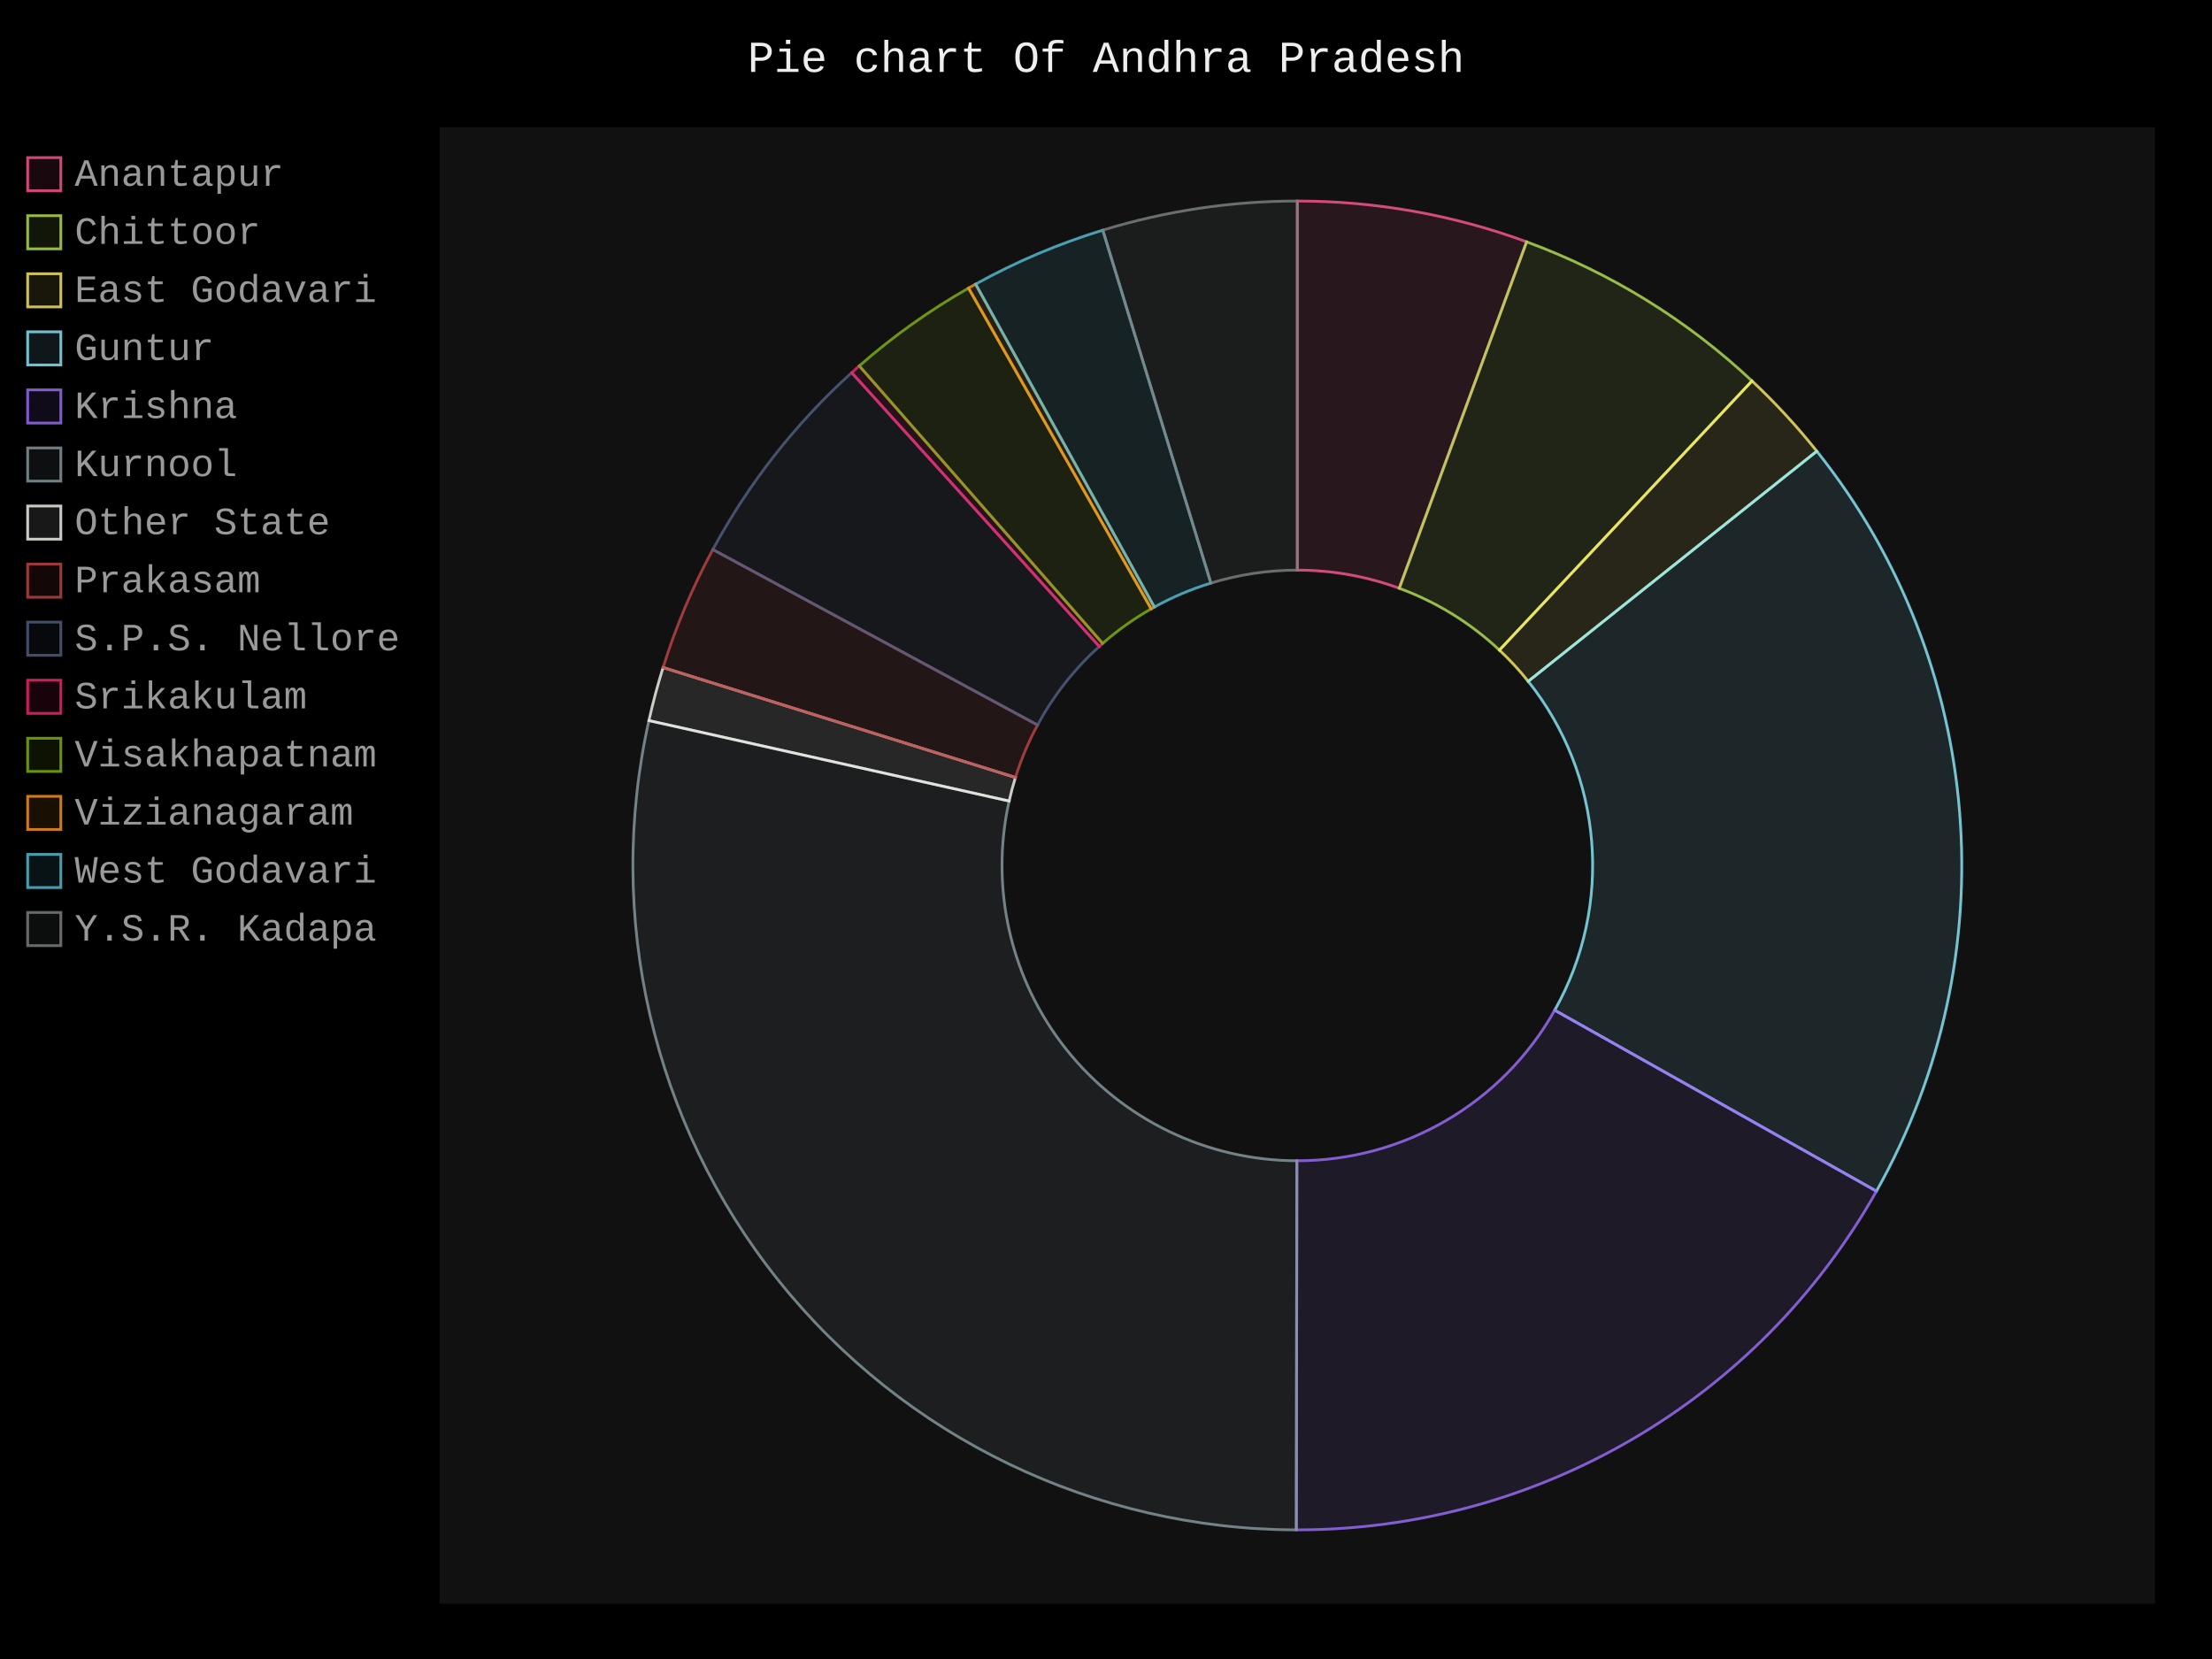
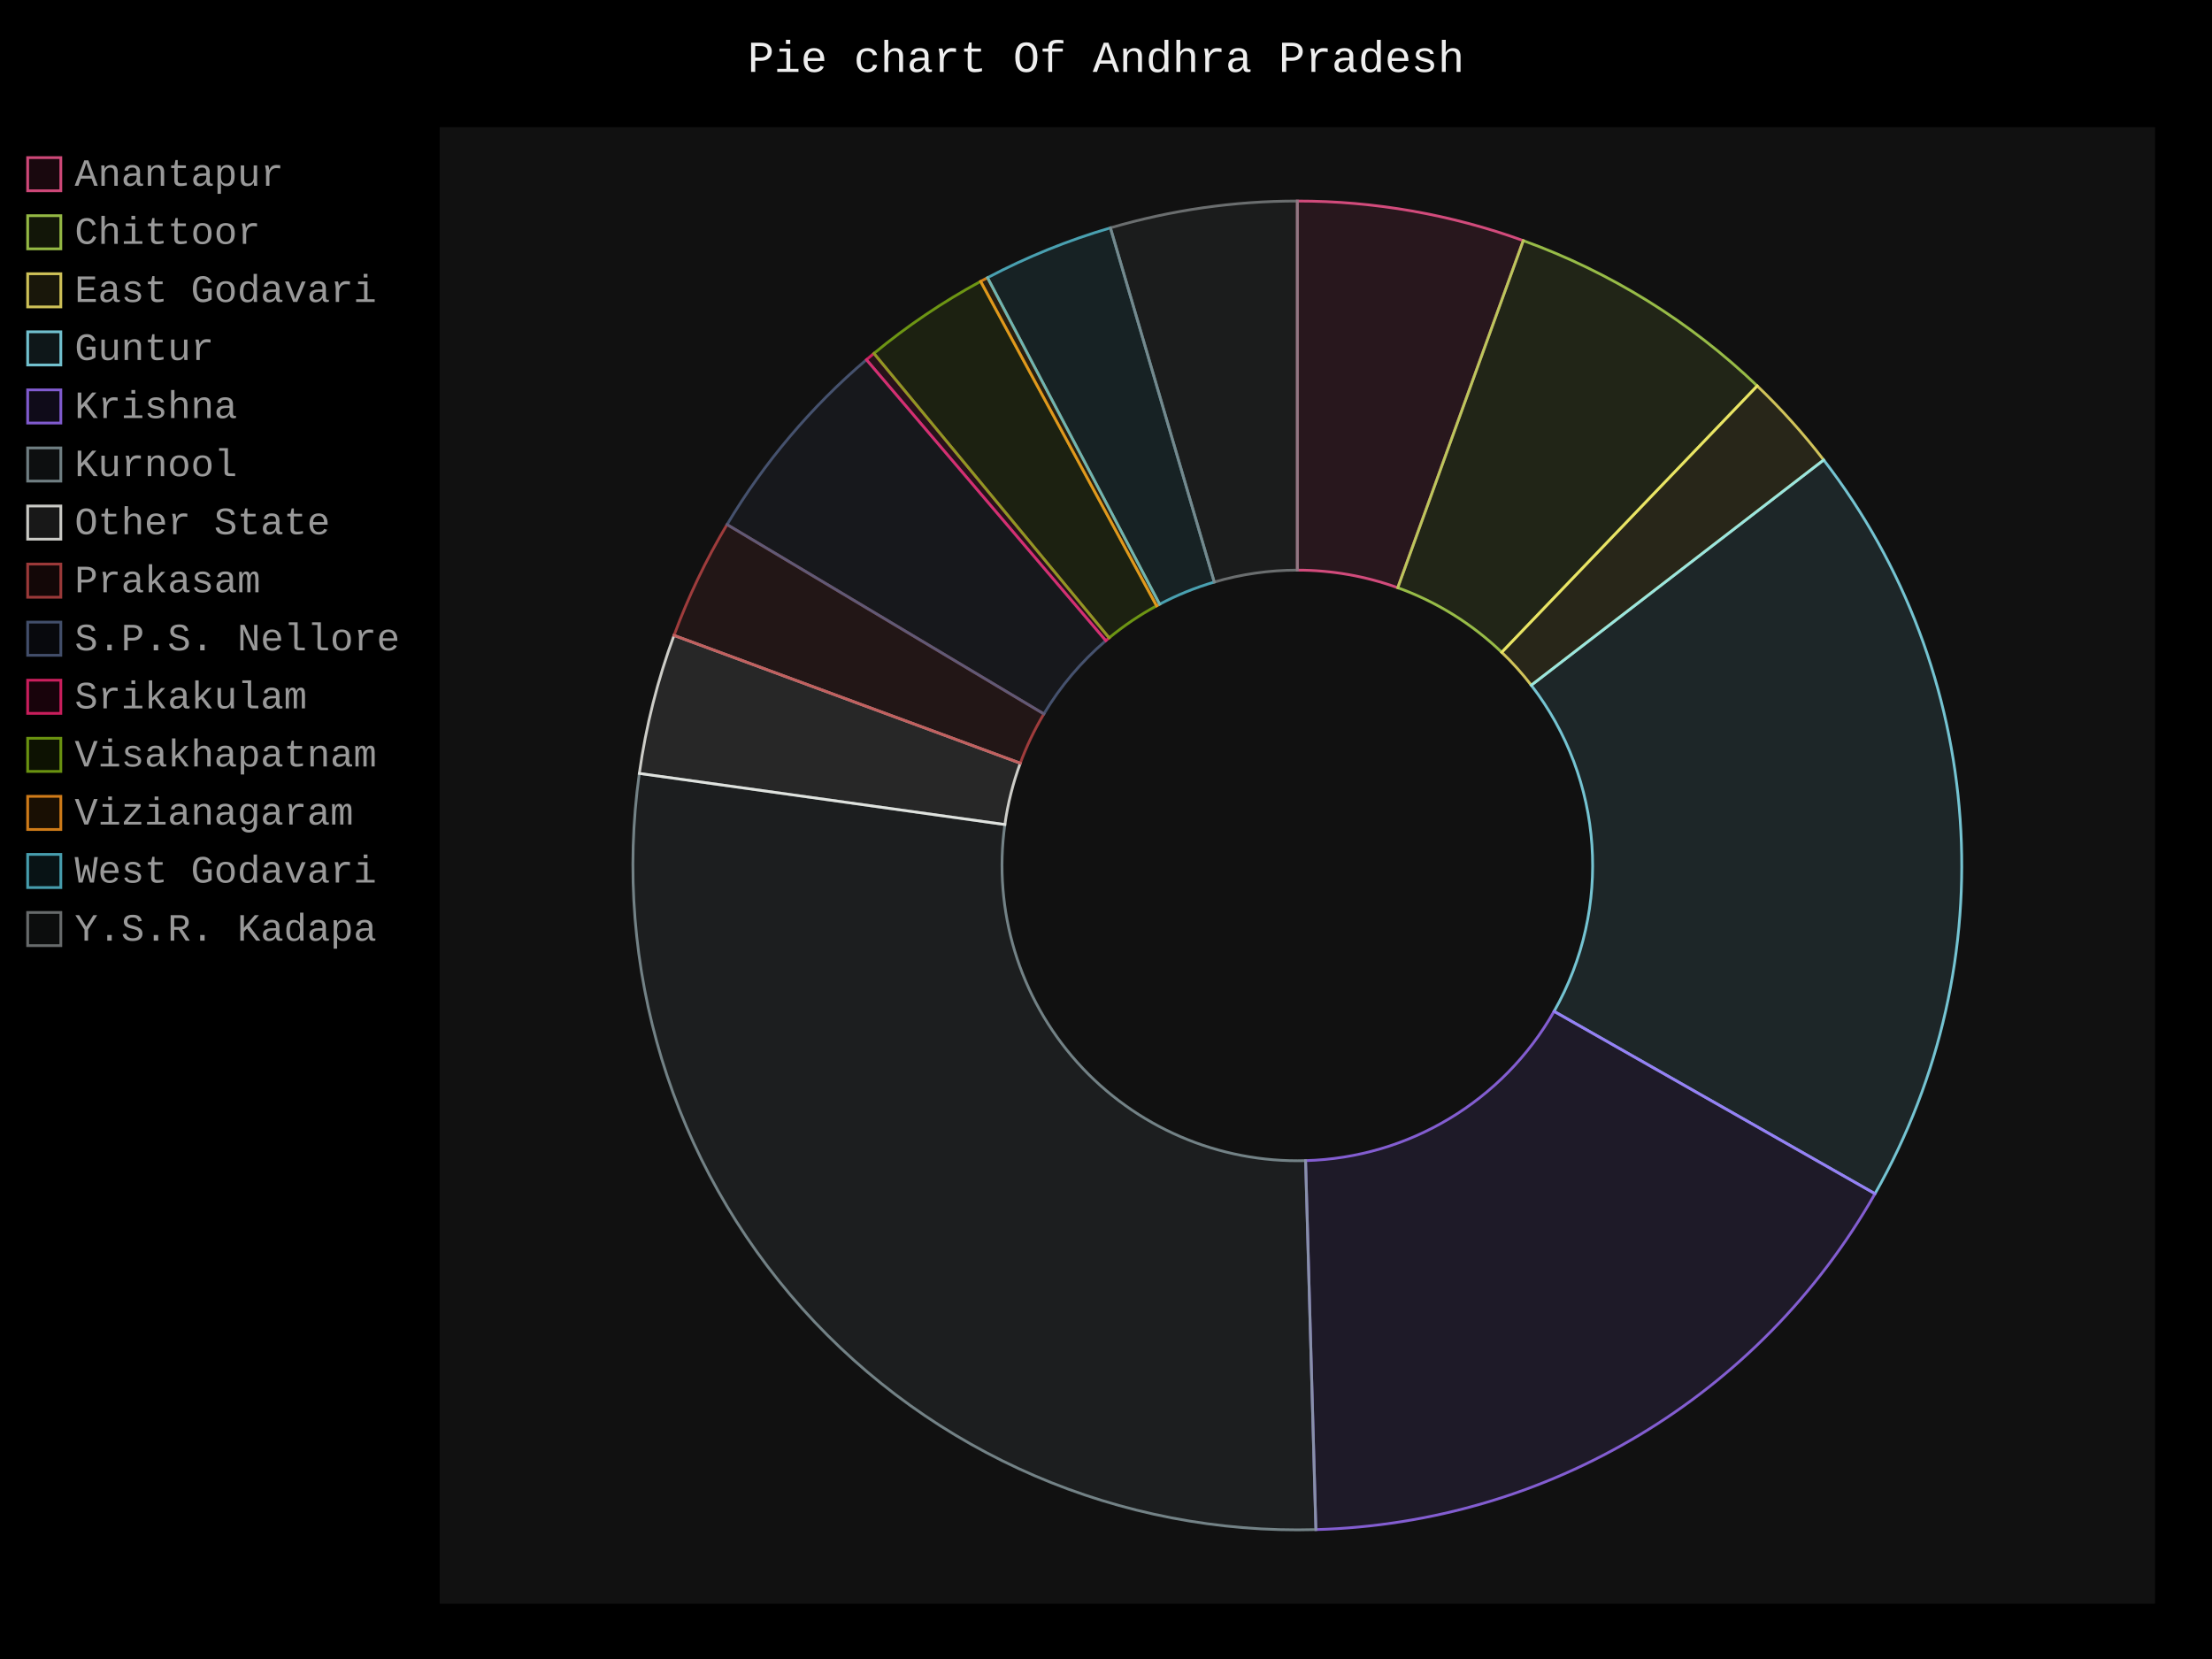
- <svg xmlns="http://www.w3.org/2000/svg" id="chart-ce1aafbc-4a2f-4398-a454-213535d852e0" class="pygal-chart" viewBox="0 0 800 600">
+ <svg xmlns="http://www.w3.org/2000/svg" id="chart-38253109-9a91-482b-8145-28d7fcec14d4" class="pygal-chart" viewBox="0 0 800 600">
  <defs>
-     <style type="text/css">#chart-ce1aafbc-4a2f-4398-a454-213535d852e0{-webkit-user-select:none;-webkit-font-smoothing:antialiased;font-family:Consolas,"Liberation Mono",Menlo,Courier,monospace}#chart-ce1aafbc-4a2f-4398-a454-213535d852e0 .title{font-family:Consolas,"Liberation Mono",Menlo,Courier,monospace;font-size:16px}#chart-ce1aafbc-4a2f-4398-a454-213535d852e0 .legends .legend text{font-family:Consolas,"Liberation Mono",Menlo,Courier,monospace;font-size:14px}#chart-ce1aafbc-4a2f-4398-a454-213535d852e0 .axis text{font-family:Consolas,"Liberation Mono",Menlo,Courier,monospace;font-size:10px}#chart-ce1aafbc-4a2f-4398-a454-213535d852e0 .axis text.major{font-family:Consolas,"Liberation Mono",Menlo,Courier,monospace;font-size:10px}#chart-ce1aafbc-4a2f-4398-a454-213535d852e0 .text-overlay text.value{font-family:Consolas,"Liberation Mono",Menlo,Courier,monospace;font-size:16px}#chart-ce1aafbc-4a2f-4398-a454-213535d852e0 .text-overlay text.label{font-family:Consolas,"Liberation Mono",Menlo,Courier,monospace;font-size:10px}#chart-ce1aafbc-4a2f-4398-a454-213535d852e0 .tooltip{font-family:Consolas,"Liberation Mono",Menlo,Courier,monospace;font-size:14px}#chart-ce1aafbc-4a2f-4398-a454-213535d852e0 text.no_data{font-family:Consolas,"Liberation Mono",Menlo,Courier,monospace;font-size:64px}
- #chart-ce1aafbc-4a2f-4398-a454-213535d852e0{background-color:black}#chart-ce1aafbc-4a2f-4398-a454-213535d852e0 path,#chart-ce1aafbc-4a2f-4398-a454-213535d852e0 line,#chart-ce1aafbc-4a2f-4398-a454-213535d852e0 rect,#chart-ce1aafbc-4a2f-4398-a454-213535d852e0 circle{-webkit-transition:1s ease-out;-moz-transition:1s ease-out;transition:1s ease-out}#chart-ce1aafbc-4a2f-4398-a454-213535d852e0 .graph &gt; .background{fill:black}#chart-ce1aafbc-4a2f-4398-a454-213535d852e0 .plot &gt; .background{fill:#111}#chart-ce1aafbc-4a2f-4398-a454-213535d852e0 .graph{fill:#999}#chart-ce1aafbc-4a2f-4398-a454-213535d852e0 text.no_data{fill:#eee}#chart-ce1aafbc-4a2f-4398-a454-213535d852e0 .title{fill:#eee}#chart-ce1aafbc-4a2f-4398-a454-213535d852e0 .legends .legend text{fill:#999}#chart-ce1aafbc-4a2f-4398-a454-213535d852e0 .legends .legend:hover text{fill:#eee}#chart-ce1aafbc-4a2f-4398-a454-213535d852e0 .axis .line{stroke:#eee}#chart-ce1aafbc-4a2f-4398-a454-213535d852e0 .axis .guide.line{stroke:#555}#chart-ce1aafbc-4a2f-4398-a454-213535d852e0 .axis .major.line{stroke:#999}#chart-ce1aafbc-4a2f-4398-a454-213535d852e0 .axis text.major{fill:#eee}#chart-ce1aafbc-4a2f-4398-a454-213535d852e0 .axis.y .guides:hover .guide.line,#chart-ce1aafbc-4a2f-4398-a454-213535d852e0 .line-graph .axis.x .guides:hover .guide.line,#chart-ce1aafbc-4a2f-4398-a454-213535d852e0 .stackedline-graph .axis.x .guides:hover .guide.line,#chart-ce1aafbc-4a2f-4398-a454-213535d852e0 .xy-graph .axis.x .guides:hover .guide.line{stroke:#eee}#chart-ce1aafbc-4a2f-4398-a454-213535d852e0 .axis .guides:hover text{fill:#eee}#chart-ce1aafbc-4a2f-4398-a454-213535d852e0 .reactive{fill-opacity:.1;stroke-opacity:.8}#chart-ce1aafbc-4a2f-4398-a454-213535d852e0 .ci{stroke:#999}#chart-ce1aafbc-4a2f-4398-a454-213535d852e0 .reactive.active,#chart-ce1aafbc-4a2f-4398-a454-213535d852e0 .active .reactive{fill-opacity:.75;stroke-opacity:.9;stroke-width:4}#chart-ce1aafbc-4a2f-4398-a454-213535d852e0 .ci .reactive.active{stroke-width:1.5}#chart-ce1aafbc-4a2f-4398-a454-213535d852e0 .series text{fill:#eee}#chart-ce1aafbc-4a2f-4398-a454-213535d852e0 .tooltip rect{fill:#111;stroke:#eee;-webkit-transition:opacity 1s ease-out;-moz-transition:opacity 1s ease-out;transition:opacity 1s ease-out}#chart-ce1aafbc-4a2f-4398-a454-213535d852e0 .tooltip .label{fill:#999}#chart-ce1aafbc-4a2f-4398-a454-213535d852e0 .tooltip .label{fill:#999}#chart-ce1aafbc-4a2f-4398-a454-213535d852e0 .tooltip .legend{font-size:.8em;fill:#555}#chart-ce1aafbc-4a2f-4398-a454-213535d852e0 .tooltip .x_label{font-size:.6em;fill:#eee}#chart-ce1aafbc-4a2f-4398-a454-213535d852e0 .tooltip .xlink{font-size:.5em;text-decoration:underline}#chart-ce1aafbc-4a2f-4398-a454-213535d852e0 .tooltip .value{font-size:1.5em}#chart-ce1aafbc-4a2f-4398-a454-213535d852e0 .bound{font-size:.5em}#chart-ce1aafbc-4a2f-4398-a454-213535d852e0 .max-value{font-size:.75em;fill:#555}#chart-ce1aafbc-4a2f-4398-a454-213535d852e0 .map-element{fill:#111;stroke:#555 !important}#chart-ce1aafbc-4a2f-4398-a454-213535d852e0 .map-element .reactive{fill-opacity:inherit;stroke-opacity:inherit}#chart-ce1aafbc-4a2f-4398-a454-213535d852e0 .color-0,#chart-ce1aafbc-4a2f-4398-a454-213535d852e0 .color-0 a:visited{stroke:#ff5995;fill:#ff5995}#chart-ce1aafbc-4a2f-4398-a454-213535d852e0 .color-1,#chart-ce1aafbc-4a2f-4398-a454-213535d852e0 .color-1 a:visited{stroke:#b6e354;fill:#b6e354}#chart-ce1aafbc-4a2f-4398-a454-213535d852e0 .color-2,#chart-ce1aafbc-4a2f-4398-a454-213535d852e0 .color-2 a:visited{stroke:#feed6c;fill:#feed6c}#chart-ce1aafbc-4a2f-4398-a454-213535d852e0 .color-3,#chart-ce1aafbc-4a2f-4398-a454-213535d852e0 .color-3 a:visited{stroke:#8cedff;fill:#8cedff}#chart-ce1aafbc-4a2f-4398-a454-213535d852e0 .color-4,#chart-ce1aafbc-4a2f-4398-a454-213535d852e0 .color-4 a:visited{stroke:#9e6ffe;fill:#9e6ffe}#chart-ce1aafbc-4a2f-4398-a454-213535d852e0 .color-5,#chart-ce1aafbc-4a2f-4398-a454-213535d852e0 .color-5 a:visited{stroke:#899ca1;fill:#899ca1}#chart-ce1aafbc-4a2f-4398-a454-213535d852e0 .color-6,#chart-ce1aafbc-4a2f-4398-a454-213535d852e0 .color-6 a:visited{stroke:#f8f8f2;fill:#f8f8f2}#chart-ce1aafbc-4a2f-4398-a454-213535d852e0 .color-7,#chart-ce1aafbc-4a2f-4398-a454-213535d852e0 .color-7 a:visited{stroke:#bf4646;fill:#bf4646}#chart-ce1aafbc-4a2f-4398-a454-213535d852e0 .color-8,#chart-ce1aafbc-4a2f-4398-a454-213535d852e0 .color-8 a:visited{stroke:#516083;fill:#516083}#chart-ce1aafbc-4a2f-4398-a454-213535d852e0 .color-9,#chart-ce1aafbc-4a2f-4398-a454-213535d852e0 .color-9 a:visited{stroke:#f92672;fill:#f92672}#chart-ce1aafbc-4a2f-4398-a454-213535d852e0 .color-10,#chart-ce1aafbc-4a2f-4398-a454-213535d852e0 .color-10 a:visited{stroke:#82b414;fill:#82b414}#chart-ce1aafbc-4a2f-4398-a454-213535d852e0 .color-11,#chart-ce1aafbc-4a2f-4398-a454-213535d852e0 .color-11 a:visited{stroke:#fd971f;fill:#fd971f}#chart-ce1aafbc-4a2f-4398-a454-213535d852e0 .color-12,#chart-ce1aafbc-4a2f-4398-a454-213535d852e0 .color-12 a:visited{stroke:#56c2d6;fill:#56c2d6}#chart-ce1aafbc-4a2f-4398-a454-213535d852e0 .color-13,#chart-ce1aafbc-4a2f-4398-a454-213535d852e0 .color-13 a:visited{stroke:#808384;fill:#808384}#chart-ce1aafbc-4a2f-4398-a454-213535d852e0 .text-overlay .color-0 text{fill:black}#chart-ce1aafbc-4a2f-4398-a454-213535d852e0 .text-overlay .color-1 text{fill:black}#chart-ce1aafbc-4a2f-4398-a454-213535d852e0 .text-overlay .color-2 text{fill:black}#chart-ce1aafbc-4a2f-4398-a454-213535d852e0 .text-overlay .color-3 text{fill:black}#chart-ce1aafbc-4a2f-4398-a454-213535d852e0 .text-overlay .color-4 text{fill:black}#chart-ce1aafbc-4a2f-4398-a454-213535d852e0 .text-overlay .color-5 text{fill:black}#chart-ce1aafbc-4a2f-4398-a454-213535d852e0 .text-overlay .color-6 text{fill:black}#chart-ce1aafbc-4a2f-4398-a454-213535d852e0 .text-overlay .color-7 text{fill:black}#chart-ce1aafbc-4a2f-4398-a454-213535d852e0 .text-overlay .color-8 text{fill:black}#chart-ce1aafbc-4a2f-4398-a454-213535d852e0 .text-overlay .color-9 text{fill:black}#chart-ce1aafbc-4a2f-4398-a454-213535d852e0 .text-overlay .color-10 text{fill:black}#chart-ce1aafbc-4a2f-4398-a454-213535d852e0 .text-overlay .color-11 text{fill:black}#chart-ce1aafbc-4a2f-4398-a454-213535d852e0 .text-overlay .color-12 text{fill:black}#chart-ce1aafbc-4a2f-4398-a454-213535d852e0 .text-overlay .color-13 text{fill:black}
- #chart-ce1aafbc-4a2f-4398-a454-213535d852e0 text.no_data{text-anchor:middle}#chart-ce1aafbc-4a2f-4398-a454-213535d852e0 .guide.line{fill:none}#chart-ce1aafbc-4a2f-4398-a454-213535d852e0 .centered{text-anchor:middle}#chart-ce1aafbc-4a2f-4398-a454-213535d852e0 .title{text-anchor:middle}#chart-ce1aafbc-4a2f-4398-a454-213535d852e0 .legends .legend text{fill-opacity:1}#chart-ce1aafbc-4a2f-4398-a454-213535d852e0 .axis.x text{text-anchor:middle}#chart-ce1aafbc-4a2f-4398-a454-213535d852e0 .axis.x:not(.web) text[transform]{text-anchor:start}#chart-ce1aafbc-4a2f-4398-a454-213535d852e0 .axis.x:not(.web) text[transform].backwards{text-anchor:end}#chart-ce1aafbc-4a2f-4398-a454-213535d852e0 .axis.y text{text-anchor:end}#chart-ce1aafbc-4a2f-4398-a454-213535d852e0 .axis.y text[transform].backwards{text-anchor:start}#chart-ce1aafbc-4a2f-4398-a454-213535d852e0 .axis.y2 text{text-anchor:start}#chart-ce1aafbc-4a2f-4398-a454-213535d852e0 .axis.y2 text[transform].backwards{text-anchor:end}#chart-ce1aafbc-4a2f-4398-a454-213535d852e0 .axis .guide.line{stroke-dasharray:4,4}#chart-ce1aafbc-4a2f-4398-a454-213535d852e0 .axis .major.guide.line{stroke-dasharray:6,6}#chart-ce1aafbc-4a2f-4398-a454-213535d852e0 .horizontal .axis.y .guide.line,#chart-ce1aafbc-4a2f-4398-a454-213535d852e0 .horizontal .axis.y2 .guide.line,#chart-ce1aafbc-4a2f-4398-a454-213535d852e0 .vertical .axis.x .guide.line{opacity:0}#chart-ce1aafbc-4a2f-4398-a454-213535d852e0 .horizontal .axis.always_show .guide.line,#chart-ce1aafbc-4a2f-4398-a454-213535d852e0 .vertical .axis.always_show .guide.line{opacity:1 !important}#chart-ce1aafbc-4a2f-4398-a454-213535d852e0 .axis.y .guides:hover .guide.line,#chart-ce1aafbc-4a2f-4398-a454-213535d852e0 .axis.y2 .guides:hover .guide.line,#chart-ce1aafbc-4a2f-4398-a454-213535d852e0 .axis.x .guides:hover .guide.line{opacity:1}#chart-ce1aafbc-4a2f-4398-a454-213535d852e0 .axis .guides:hover text{opacity:1}#chart-ce1aafbc-4a2f-4398-a454-213535d852e0 .nofill{fill:none}#chart-ce1aafbc-4a2f-4398-a454-213535d852e0 .subtle-fill{fill-opacity:.2}#chart-ce1aafbc-4a2f-4398-a454-213535d852e0 .dot{stroke-width:1px;fill-opacity:1}#chart-ce1aafbc-4a2f-4398-a454-213535d852e0 .dot.active{stroke-width:5px}#chart-ce1aafbc-4a2f-4398-a454-213535d852e0 .dot.negative{fill:transparent}#chart-ce1aafbc-4a2f-4398-a454-213535d852e0 text,#chart-ce1aafbc-4a2f-4398-a454-213535d852e0 tspan{stroke:none !important}#chart-ce1aafbc-4a2f-4398-a454-213535d852e0 .series text.active{opacity:1}#chart-ce1aafbc-4a2f-4398-a454-213535d852e0 .tooltip rect{fill-opacity:.95;stroke-width:.5}#chart-ce1aafbc-4a2f-4398-a454-213535d852e0 .tooltip text{fill-opacity:1}#chart-ce1aafbc-4a2f-4398-a454-213535d852e0 .showable{visibility:hidden}#chart-ce1aafbc-4a2f-4398-a454-213535d852e0 .showable.shown{visibility:visible}#chart-ce1aafbc-4a2f-4398-a454-213535d852e0 .gauge-background{fill:rgba(229,229,229,1);stroke:none}#chart-ce1aafbc-4a2f-4398-a454-213535d852e0 .bg-lines{stroke:black;stroke-width:2px}</style>
+     <style type="text/css">#chart-38253109-9a91-482b-8145-28d7fcec14d4{-webkit-user-select:none;-webkit-font-smoothing:antialiased;font-family:Consolas,"Liberation Mono",Menlo,Courier,monospace}#chart-38253109-9a91-482b-8145-28d7fcec14d4 .title{font-family:Consolas,"Liberation Mono",Menlo,Courier,monospace;font-size:16px}#chart-38253109-9a91-482b-8145-28d7fcec14d4 .legends .legend text{font-family:Consolas,"Liberation Mono",Menlo,Courier,monospace;font-size:14px}#chart-38253109-9a91-482b-8145-28d7fcec14d4 .axis text{font-family:Consolas,"Liberation Mono",Menlo,Courier,monospace;font-size:10px}#chart-38253109-9a91-482b-8145-28d7fcec14d4 .axis text.major{font-family:Consolas,"Liberation Mono",Menlo,Courier,monospace;font-size:10px}#chart-38253109-9a91-482b-8145-28d7fcec14d4 .text-overlay text.value{font-family:Consolas,"Liberation Mono",Menlo,Courier,monospace;font-size:16px}#chart-38253109-9a91-482b-8145-28d7fcec14d4 .text-overlay text.label{font-family:Consolas,"Liberation Mono",Menlo,Courier,monospace;font-size:10px}#chart-38253109-9a91-482b-8145-28d7fcec14d4 .tooltip{font-family:Consolas,"Liberation Mono",Menlo,Courier,monospace;font-size:14px}#chart-38253109-9a91-482b-8145-28d7fcec14d4 text.no_data{font-family:Consolas,"Liberation Mono",Menlo,Courier,monospace;font-size:64px}
+ #chart-38253109-9a91-482b-8145-28d7fcec14d4{background-color:black}#chart-38253109-9a91-482b-8145-28d7fcec14d4 path,#chart-38253109-9a91-482b-8145-28d7fcec14d4 line,#chart-38253109-9a91-482b-8145-28d7fcec14d4 rect,#chart-38253109-9a91-482b-8145-28d7fcec14d4 circle{-webkit-transition:1s ease-out;-moz-transition:1s ease-out;transition:1s ease-out}#chart-38253109-9a91-482b-8145-28d7fcec14d4 .graph &gt; .background{fill:black}#chart-38253109-9a91-482b-8145-28d7fcec14d4 .plot &gt; .background{fill:#111}#chart-38253109-9a91-482b-8145-28d7fcec14d4 .graph{fill:#999}#chart-38253109-9a91-482b-8145-28d7fcec14d4 text.no_data{fill:#eee}#chart-38253109-9a91-482b-8145-28d7fcec14d4 .title{fill:#eee}#chart-38253109-9a91-482b-8145-28d7fcec14d4 .legends .legend text{fill:#999}#chart-38253109-9a91-482b-8145-28d7fcec14d4 .legends .legend:hover text{fill:#eee}#chart-38253109-9a91-482b-8145-28d7fcec14d4 .axis .line{stroke:#eee}#chart-38253109-9a91-482b-8145-28d7fcec14d4 .axis .guide.line{stroke:#555}#chart-38253109-9a91-482b-8145-28d7fcec14d4 .axis .major.line{stroke:#999}#chart-38253109-9a91-482b-8145-28d7fcec14d4 .axis text.major{fill:#eee}#chart-38253109-9a91-482b-8145-28d7fcec14d4 .axis.y .guides:hover .guide.line,#chart-38253109-9a91-482b-8145-28d7fcec14d4 .line-graph .axis.x .guides:hover .guide.line,#chart-38253109-9a91-482b-8145-28d7fcec14d4 .stackedline-graph .axis.x .guides:hover .guide.line,#chart-38253109-9a91-482b-8145-28d7fcec14d4 .xy-graph .axis.x .guides:hover .guide.line{stroke:#eee}#chart-38253109-9a91-482b-8145-28d7fcec14d4 .axis .guides:hover text{fill:#eee}#chart-38253109-9a91-482b-8145-28d7fcec14d4 .reactive{fill-opacity:.1;stroke-opacity:.8}#chart-38253109-9a91-482b-8145-28d7fcec14d4 .ci{stroke:#999}#chart-38253109-9a91-482b-8145-28d7fcec14d4 .reactive.active,#chart-38253109-9a91-482b-8145-28d7fcec14d4 .active .reactive{fill-opacity:.75;stroke-opacity:.9;stroke-width:4}#chart-38253109-9a91-482b-8145-28d7fcec14d4 .ci .reactive.active{stroke-width:1.5}#chart-38253109-9a91-482b-8145-28d7fcec14d4 .series text{fill:#eee}#chart-38253109-9a91-482b-8145-28d7fcec14d4 .tooltip rect{fill:#111;stroke:#eee;-webkit-transition:opacity 1s ease-out;-moz-transition:opacity 1s ease-out;transition:opacity 1s ease-out}#chart-38253109-9a91-482b-8145-28d7fcec14d4 .tooltip .label{fill:#999}#chart-38253109-9a91-482b-8145-28d7fcec14d4 .tooltip .label{fill:#999}#chart-38253109-9a91-482b-8145-28d7fcec14d4 .tooltip .legend{font-size:.8em;fill:#555}#chart-38253109-9a91-482b-8145-28d7fcec14d4 .tooltip .x_label{font-size:.6em;fill:#eee}#chart-38253109-9a91-482b-8145-28d7fcec14d4 .tooltip .xlink{font-size:.5em;text-decoration:underline}#chart-38253109-9a91-482b-8145-28d7fcec14d4 .tooltip .value{font-size:1.5em}#chart-38253109-9a91-482b-8145-28d7fcec14d4 .bound{font-size:.5em}#chart-38253109-9a91-482b-8145-28d7fcec14d4 .max-value{font-size:.75em;fill:#555}#chart-38253109-9a91-482b-8145-28d7fcec14d4 .map-element{fill:#111;stroke:#555 !important}#chart-38253109-9a91-482b-8145-28d7fcec14d4 .map-element .reactive{fill-opacity:inherit;stroke-opacity:inherit}#chart-38253109-9a91-482b-8145-28d7fcec14d4 .color-0,#chart-38253109-9a91-482b-8145-28d7fcec14d4 .color-0 a:visited{stroke:#ff5995;fill:#ff5995}#chart-38253109-9a91-482b-8145-28d7fcec14d4 .color-1,#chart-38253109-9a91-482b-8145-28d7fcec14d4 .color-1 a:visited{stroke:#b6e354;fill:#b6e354}#chart-38253109-9a91-482b-8145-28d7fcec14d4 .color-2,#chart-38253109-9a91-482b-8145-28d7fcec14d4 .color-2 a:visited{stroke:#feed6c;fill:#feed6c}#chart-38253109-9a91-482b-8145-28d7fcec14d4 .color-3,#chart-38253109-9a91-482b-8145-28d7fcec14d4 .color-3 a:visited{stroke:#8cedff;fill:#8cedff}#chart-38253109-9a91-482b-8145-28d7fcec14d4 .color-4,#chart-38253109-9a91-482b-8145-28d7fcec14d4 .color-4 a:visited{stroke:#9e6ffe;fill:#9e6ffe}#chart-38253109-9a91-482b-8145-28d7fcec14d4 .color-5,#chart-38253109-9a91-482b-8145-28d7fcec14d4 .color-5 a:visited{stroke:#899ca1;fill:#899ca1}#chart-38253109-9a91-482b-8145-28d7fcec14d4 .color-6,#chart-38253109-9a91-482b-8145-28d7fcec14d4 .color-6 a:visited{stroke:#f8f8f2;fill:#f8f8f2}#chart-38253109-9a91-482b-8145-28d7fcec14d4 .color-7,#chart-38253109-9a91-482b-8145-28d7fcec14d4 .color-7 a:visited{stroke:#bf4646;fill:#bf4646}#chart-38253109-9a91-482b-8145-28d7fcec14d4 .color-8,#chart-38253109-9a91-482b-8145-28d7fcec14d4 .color-8 a:visited{stroke:#516083;fill:#516083}#chart-38253109-9a91-482b-8145-28d7fcec14d4 .color-9,#chart-38253109-9a91-482b-8145-28d7fcec14d4 .color-9 a:visited{stroke:#f92672;fill:#f92672}#chart-38253109-9a91-482b-8145-28d7fcec14d4 .color-10,#chart-38253109-9a91-482b-8145-28d7fcec14d4 .color-10 a:visited{stroke:#82b414;fill:#82b414}#chart-38253109-9a91-482b-8145-28d7fcec14d4 .color-11,#chart-38253109-9a91-482b-8145-28d7fcec14d4 .color-11 a:visited{stroke:#fd971f;fill:#fd971f}#chart-38253109-9a91-482b-8145-28d7fcec14d4 .color-12,#chart-38253109-9a91-482b-8145-28d7fcec14d4 .color-12 a:visited{stroke:#56c2d6;fill:#56c2d6}#chart-38253109-9a91-482b-8145-28d7fcec14d4 .color-13,#chart-38253109-9a91-482b-8145-28d7fcec14d4 .color-13 a:visited{stroke:#808384;fill:#808384}#chart-38253109-9a91-482b-8145-28d7fcec14d4 .text-overlay .color-0 text{fill:black}#chart-38253109-9a91-482b-8145-28d7fcec14d4 .text-overlay .color-1 text{fill:black}#chart-38253109-9a91-482b-8145-28d7fcec14d4 .text-overlay .color-2 text{fill:black}#chart-38253109-9a91-482b-8145-28d7fcec14d4 .text-overlay .color-3 text{fill:black}#chart-38253109-9a91-482b-8145-28d7fcec14d4 .text-overlay .color-4 text{fill:black}#chart-38253109-9a91-482b-8145-28d7fcec14d4 .text-overlay .color-5 text{fill:black}#chart-38253109-9a91-482b-8145-28d7fcec14d4 .text-overlay .color-6 text{fill:black}#chart-38253109-9a91-482b-8145-28d7fcec14d4 .text-overlay .color-7 text{fill:black}#chart-38253109-9a91-482b-8145-28d7fcec14d4 .text-overlay .color-8 text{fill:black}#chart-38253109-9a91-482b-8145-28d7fcec14d4 .text-overlay .color-9 text{fill:black}#chart-38253109-9a91-482b-8145-28d7fcec14d4 .text-overlay .color-10 text{fill:black}#chart-38253109-9a91-482b-8145-28d7fcec14d4 .text-overlay .color-11 text{fill:black}#chart-38253109-9a91-482b-8145-28d7fcec14d4 .text-overlay .color-12 text{fill:black}#chart-38253109-9a91-482b-8145-28d7fcec14d4 .text-overlay .color-13 text{fill:black}
+ #chart-38253109-9a91-482b-8145-28d7fcec14d4 text.no_data{text-anchor:middle}#chart-38253109-9a91-482b-8145-28d7fcec14d4 .guide.line{fill:none}#chart-38253109-9a91-482b-8145-28d7fcec14d4 .centered{text-anchor:middle}#chart-38253109-9a91-482b-8145-28d7fcec14d4 .title{text-anchor:middle}#chart-38253109-9a91-482b-8145-28d7fcec14d4 .legends .legend text{fill-opacity:1}#chart-38253109-9a91-482b-8145-28d7fcec14d4 .axis.x text{text-anchor:middle}#chart-38253109-9a91-482b-8145-28d7fcec14d4 .axis.x:not(.web) text[transform]{text-anchor:start}#chart-38253109-9a91-482b-8145-28d7fcec14d4 .axis.x:not(.web) text[transform].backwards{text-anchor:end}#chart-38253109-9a91-482b-8145-28d7fcec14d4 .axis.y text{text-anchor:end}#chart-38253109-9a91-482b-8145-28d7fcec14d4 .axis.y text[transform].backwards{text-anchor:start}#chart-38253109-9a91-482b-8145-28d7fcec14d4 .axis.y2 text{text-anchor:start}#chart-38253109-9a91-482b-8145-28d7fcec14d4 .axis.y2 text[transform].backwards{text-anchor:end}#chart-38253109-9a91-482b-8145-28d7fcec14d4 .axis .guide.line{stroke-dasharray:4,4}#chart-38253109-9a91-482b-8145-28d7fcec14d4 .axis .major.guide.line{stroke-dasharray:6,6}#chart-38253109-9a91-482b-8145-28d7fcec14d4 .horizontal .axis.y .guide.line,#chart-38253109-9a91-482b-8145-28d7fcec14d4 .horizontal .axis.y2 .guide.line,#chart-38253109-9a91-482b-8145-28d7fcec14d4 .vertical .axis.x .guide.line{opacity:0}#chart-38253109-9a91-482b-8145-28d7fcec14d4 .horizontal .axis.always_show .guide.line,#chart-38253109-9a91-482b-8145-28d7fcec14d4 .vertical .axis.always_show .guide.line{opacity:1 !important}#chart-38253109-9a91-482b-8145-28d7fcec14d4 .axis.y .guides:hover .guide.line,#chart-38253109-9a91-482b-8145-28d7fcec14d4 .axis.y2 .guides:hover .guide.line,#chart-38253109-9a91-482b-8145-28d7fcec14d4 .axis.x .guides:hover .guide.line{opacity:1}#chart-38253109-9a91-482b-8145-28d7fcec14d4 .axis .guides:hover text{opacity:1}#chart-38253109-9a91-482b-8145-28d7fcec14d4 .nofill{fill:none}#chart-38253109-9a91-482b-8145-28d7fcec14d4 .subtle-fill{fill-opacity:.2}#chart-38253109-9a91-482b-8145-28d7fcec14d4 .dot{stroke-width:1px;fill-opacity:1}#chart-38253109-9a91-482b-8145-28d7fcec14d4 .dot.active{stroke-width:5px}#chart-38253109-9a91-482b-8145-28d7fcec14d4 .dot.negative{fill:transparent}#chart-38253109-9a91-482b-8145-28d7fcec14d4 text,#chart-38253109-9a91-482b-8145-28d7fcec14d4 tspan{stroke:none !important}#chart-38253109-9a91-482b-8145-28d7fcec14d4 .series text.active{opacity:1}#chart-38253109-9a91-482b-8145-28d7fcec14d4 .tooltip rect{fill-opacity:.95;stroke-width:.5}#chart-38253109-9a91-482b-8145-28d7fcec14d4 .tooltip text{fill-opacity:1}#chart-38253109-9a91-482b-8145-28d7fcec14d4 .showable{visibility:hidden}#chart-38253109-9a91-482b-8145-28d7fcec14d4 .showable.shown{visibility:visible}#chart-38253109-9a91-482b-8145-28d7fcec14d4 .gauge-background{fill:rgba(229,229,229,1);stroke:none}#chart-38253109-9a91-482b-8145-28d7fcec14d4 .bg-lines{stroke:black;stroke-width:2px}</style>
  </defs>
  <g class="graph pie-graph vertical">
    <rect class="background" height="600" width="800" x="0" y="0" />
    <g class="plot" transform="translate(159, 46)">
      <rect class="background" height="534" width="620.4" x="0" y="0" />
      <g class="series serie-0 color-0">
        <g class="slices">
          <g class="slice">
-             <path class="slice reactive tooltip-trigger" d="M310.2 26.7 A240.3 240.3 0 0 1 393.117 41.459 L347.052 166.759 A106.8 106.8 0 0 0 310.2 160.2 z" />
+             <path class="slice reactive tooltip-trigger" d="M310.2 26.7 A240.3 240.3 0 0 1 391.908 41.018 L346.515 166.563 A106.8 106.8 0 0 0 310.2 160.2 z" />
          </g>
        </g>
      </g>
      <g class="series serie-1 color-1">
        <g class="slices">
          <g class="slice">
-             <path class="slice reactive tooltip-trigger" d="M393.117 41.459 A240.3 240.3 0 0 1 474.632 91.768 L383.281 189.119 A106.8 106.8 0 0 0 347.052 166.759 z" />
+             <path class="slice reactive tooltip-trigger" d="M391.908 41.018 A240.3 240.3 0 0 1 476.521 93.56 L384.121 189.916 A106.8 106.8 0 0 0 346.515 166.563 z" />
          </g>
        </g>
      </g>
      <g class="series serie-2 color-2">
        <g class="slices">
          <g class="slice">
-             <path class="slice reactive tooltip-trigger" d="M474.632 91.768 A240.3 240.3 0 0 1 498.074 117.175 L393.7 200.411 A106.8 106.8 0 0 0 383.281 189.119 z" />
+             <path class="slice reactive tooltip-trigger" d="M476.521 93.56 A240.3 240.3 0 0 1 500.565 120.353 L394.807 201.824 A106.8 106.8 0 0 0 384.121 189.916 z" />
          </g>
        </g>
      </g>
      <g class="series serie-3 color-3">
        <g class="slices">
          <g class="slice">
-             <path class="slice reactive tooltip-trigger" d="M498.074 117.175 A240.3 240.3 0 0 1 519.642 384.805 L403.285 319.358 A106.8 106.8 0 0 0 393.7 200.411 z" />
+             <path class="slice reactive tooltip-trigger" d="M500.565 120.353 A240.3 240.3 0 0 1 519.125 385.719 L403.056 319.764 A106.8 106.8 0 0 0 394.807 201.824 z" />
          </g>
        </g>
      </g>
      <g class="series serie-4 color-4">
        <g class="slices">
          <g class="slice">
-             <path class="slice reactive tooltip-trigger" d="M519.642 384.805 A240.3 240.3 0 0 1 309.832 507.3 L310.036 373.8 A106.8 106.8 0 0 0 403.285 319.358 z" />
+             <path class="slice reactive tooltip-trigger" d="M519.125 385.719 A240.3 240.3 0 0 1 316.911 507.206 L313.183 373.758 A106.8 106.8 0 0 0 403.056 319.764 z" />
          </g>
        </g>
      </g>
      <g class="series serie-5 color-5">
        <g class="slices">
          <g class="slice">
-             <path class="slice reactive tooltip-trigger" d="M309.832 507.3 A240.3 240.3 0 0 1 75.682 214.605 L205.97 243.713 A106.8 106.8 0 0 0 310.036 373.8 z" />
+             <path class="slice reactive tooltip-trigger" d="M316.911 507.206 A240.3 240.3 0 0 1 72.215 233.724 L204.429 252.211 A106.8 106.8 0 0 0 313.183 373.758 z" />
          </g>
        </g>
      </g>
      <g class="series serie-6 color-6">
        <g class="slices">
          <g class="slice">
-             <path class="slice reactive tooltip-trigger" d="M75.682 214.605 A240.3 240.3 0 0 1 80.812 195.409 L208.25 235.182 A106.8 106.8 0 0 0 205.97 243.713 z" />
+             <path class="slice reactive tooltip-trigger" d="M72.215 233.724 A240.3 240.3 0 0 1 84.763 183.799 L210.006 230.022 A106.8 106.8 0 0 0 204.429 252.211 z" />
          </g>
        </g>
      </g>
      <g class="series serie-7 color-7">
        <g class="slices">
          <g class="slice">
-             <path class="slice reactive tooltip-trigger" d="M80.812 195.409 A240.3 240.3 0 0 1 98.803 152.741 L216.246 216.218 A106.8 106.8 0 0 0 208.25 235.182 z" />
+             <path class="slice reactive tooltip-trigger" d="M84.763 183.799 A240.3 240.3 0 0 1 103.943 143.703 L218.53 212.201 A106.8 106.8 0 0 0 210.006 230.022 z" />
          </g>
        </g>
      </g>
      <g class="series serie-8 color-8">
        <g class="slices">
          <g class="slice">
-             <path class="slice reactive tooltip-trigger" d="M98.803 152.741 A240.3 240.3 0 0 1 149.016 88.776 L238.563 187.789 A106.8 106.8 0 0 0 216.246 216.218 z" />
+             <path class="slice reactive tooltip-trigger" d="M103.943 143.703 A240.3 240.3 0 0 1 154.359 84.085 L240.937 185.705 A106.8 106.8 0 0 0 218.53 212.201 z" />
          </g>
        </g>
      </g>
      <g class="series serie-9 color-9">
        <g class="slices">
          <g class="slice">
-             <path class="slice reactive tooltip-trigger" d="M149.016 88.776 A240.3 240.3 0 0 1 151.765 86.328 L239.784 186.701 A106.8 106.8 0 0 0 238.563 187.789 z" />
+             <path class="slice reactive tooltip-trigger" d="M154.359 84.085 A240.3 240.3 0 0 1 157.065 81.814 L242.14 184.695 A106.8 106.8 0 0 0 240.937 185.705 z" />
          </g>
        </g>
      </g>
      <g class="series serie-10 color-10">
        <g class="slices">
          <g class="slice">
-             <path class="slice reactive tooltip-trigger" d="M151.765 86.328 A240.3 240.3 0 0 1 191.274 58.192 L257.344 174.197 A106.8 106.8 0 0 0 239.784 186.701 z" />
+             <path class="slice reactive tooltip-trigger" d="M157.065 81.814 A240.3 240.3 0 0 1 195.65 55.76 L259.289 173.115 A106.8 106.8 0 0 0 242.14 184.695 z" />
          </g>
        </g>
      </g>
      <g class="series serie-11 color-11">
        <g class="slices">
          <g class="slice">
-             <path class="slice reactive tooltip-trigger" d="M191.274 58.192 A240.3 240.3 0 0 1 193.842 56.751 L258.485 173.556 A106.8 106.8 0 0 0 257.344 174.197 z" />
+             <path class="slice reactive tooltip-trigger" d="M195.65 55.76 A240.3 240.3 0 0 1 198.142 54.427 L260.397 172.523 A106.8 106.8 0 0 0 259.289 173.115 z" />
          </g>
        </g>
      </g>
      <g class="series serie-12 color-12">
        <g class="slices">
          <g class="slice">
-             <path class="slice reactive tooltip-trigger" d="M193.842 56.751 A240.3 240.3 0 0 1 239.839 37.232 L278.929 164.881 A106.8 106.8 0 0 0 258.485 173.556 z" />
+             <path class="slice reactive tooltip-trigger" d="M198.142 54.427 A240.3 240.3 0 0 1 242.592 36.407 L280.152 164.514 A106.8 106.8 0 0 0 260.397 172.523 z" />
          </g>
        </g>
      </g>
      <g class="series serie-13 color-13">
        <g class="slices">
          <g class="slice">
-             <path class="slice reactive tooltip-trigger" d="M239.839 37.232 A240.3 240.3 0 0 1 310.2 26.7 L310.2 160.2 A106.8 106.8 0 0 0 278.929 164.881 z" />
+             <path class="slice reactive tooltip-trigger" d="M242.592 36.407 A240.3 240.3 0 0 1 310.2 26.7 L310.2 160.2 A106.8 106.8 0 0 0 280.152 164.514 z" />
          </g>
        </g>
      </g>
    </g>
    <g class="titles">
      <text class="title plot_title" x="400.0" y="26">Pie chart Of Andhra Pradesh</text>
    </g>
    <g class="plot overlay" transform="translate(159, 46)">
      <g class="series serie-0 color-0" />
      <g class="series serie-1 color-1" />
      <g class="series serie-2 color-2" />
      <g class="series serie-3 color-3" />
      <g class="series serie-4 color-4" />
      <g class="series serie-5 color-5" />
      <g class="series serie-6 color-6" />
      <g class="series serie-7 color-7" />
      <g class="series serie-8 color-8" />
      <g class="series serie-9 color-9" />
      <g class="series serie-10 color-10" />
      <g class="series serie-11 color-11" />
      <g class="series serie-12 color-12" />
      <g class="series serie-13 color-13" />
    </g>
    <g class="plot text-overlay" transform="translate(159, 46)">
      <g class="series serie-0 color-0" />
      <g class="series serie-1 color-1" />
      <g class="series serie-2 color-2" />
      <g class="series serie-3 color-3" />
      <g class="series serie-4 color-4" />
      <g class="series serie-5 color-5" />
      <g class="series serie-6 color-6" />
      <g class="series serie-7 color-7" />
      <g class="series serie-8 color-8" />
      <g class="series serie-9 color-9" />
      <g class="series serie-10 color-10" />
      <g class="series serie-11 color-11" />
      <g class="series serie-12 color-12" />
      <g class="series serie-13 color-13" />
    </g>
    <g class="plot tooltip-overlay" transform="translate(159, 46)">
      <g class="tooltip" style="opacity: 0" transform="translate(0 0)">
        <rect class="tooltip-box" height="0" rx="0" ry="0" width="0" />
        <g class="text" />
      </g>
    </g>
    <g class="legends" transform="translate(10, 56)">
      <g class="legend reactive activate-serie" id="activate-serie-0">
        <rect class="color-0 reactive" height="12" width="12" x="0.0" y="1.0" />
        <text x="17.0" y="11.2">Anantapur</text>
      </g>
      <g class="legend reactive activate-serie" id="activate-serie-1">
        <rect class="color-1 reactive" height="12" width="12" x="0.0" y="22.0" />
        <text x="17.0" y="32.2">Chittoor</text>
      </g>
      <g class="legend reactive activate-serie" id="activate-serie-2">
        <rect class="color-2 reactive" height="12" width="12" x="0.0" y="43.0" />
        <text x="17.0" y="53.2">East Godavari</text>
      </g>
      <g class="legend reactive activate-serie" id="activate-serie-3">
        <rect class="color-3 reactive" height="12" width="12" x="0.0" y="64.0" />
        <text x="17.0" y="74.2">Guntur</text>
      </g>
      <g class="legend reactive activate-serie" id="activate-serie-4">
        <rect class="color-4 reactive" height="12" width="12" x="0.0" y="85.0" />
        <text x="17.0" y="95.2">Krishna</text>
      </g>
      <g class="legend reactive activate-serie" id="activate-serie-5">
        <rect class="color-5 reactive" height="12" width="12" x="0.0" y="106.0" />
        <text x="17.0" y="116.2">Kurnool</text>
      </g>
      <g class="legend reactive activate-serie" id="activate-serie-6">
        <rect class="color-6 reactive" height="12" width="12" x="0.0" y="127.0" />
        <text x="17.0" y="137.2">Other State</text>
      </g>
      <g class="legend reactive activate-serie" id="activate-serie-7">
        <rect class="color-7 reactive" height="12" width="12" x="0.0" y="148.0" />
        <text x="17.0" y="158.2">Prakasam</text>
      </g>
      <g class="legend reactive activate-serie" id="activate-serie-8">
        <rect class="color-8 reactive" height="12" width="12" x="0.0" y="169.0" />
        <text x="17.0" y="179.2">S.P.S. Nellore</text>
      </g>
      <g class="legend reactive activate-serie" id="activate-serie-9">
        <rect class="color-9 reactive" height="12" width="12" x="0.0" y="190.0" />
        <text x="17.0" y="200.2">Srikakulam</text>
      </g>
      <g class="legend reactive activate-serie" id="activate-serie-10">
        <rect class="color-10 reactive" height="12" width="12" x="0.0" y="211.0" />
        <text x="17.0" y="221.2">Visakhapatnam</text>
      </g>
      <g class="legend reactive activate-serie" id="activate-serie-11">
        <rect class="color-11 reactive" height="12" width="12" x="0.0" y="232.0" />
        <text x="17.0" y="242.2">Vizianagaram</text>
      </g>
      <g class="legend reactive activate-serie" id="activate-serie-12">
        <rect class="color-12 reactive" height="12" width="12" x="0.0" y="253.0" />
        <text x="17.0" y="263.2">West Godavari</text>
      </g>
      <g class="legend reactive activate-serie" id="activate-serie-13">
        <rect class="color-13 reactive" height="12" width="12" x="0.0" y="274.0" />
        <text x="17.0" y="284.2">Y.S.R. Kadapa</text>
      </g>
    </g>
    <g class="legends" transform="translate(790, 56)" />
  </g>
</svg>
